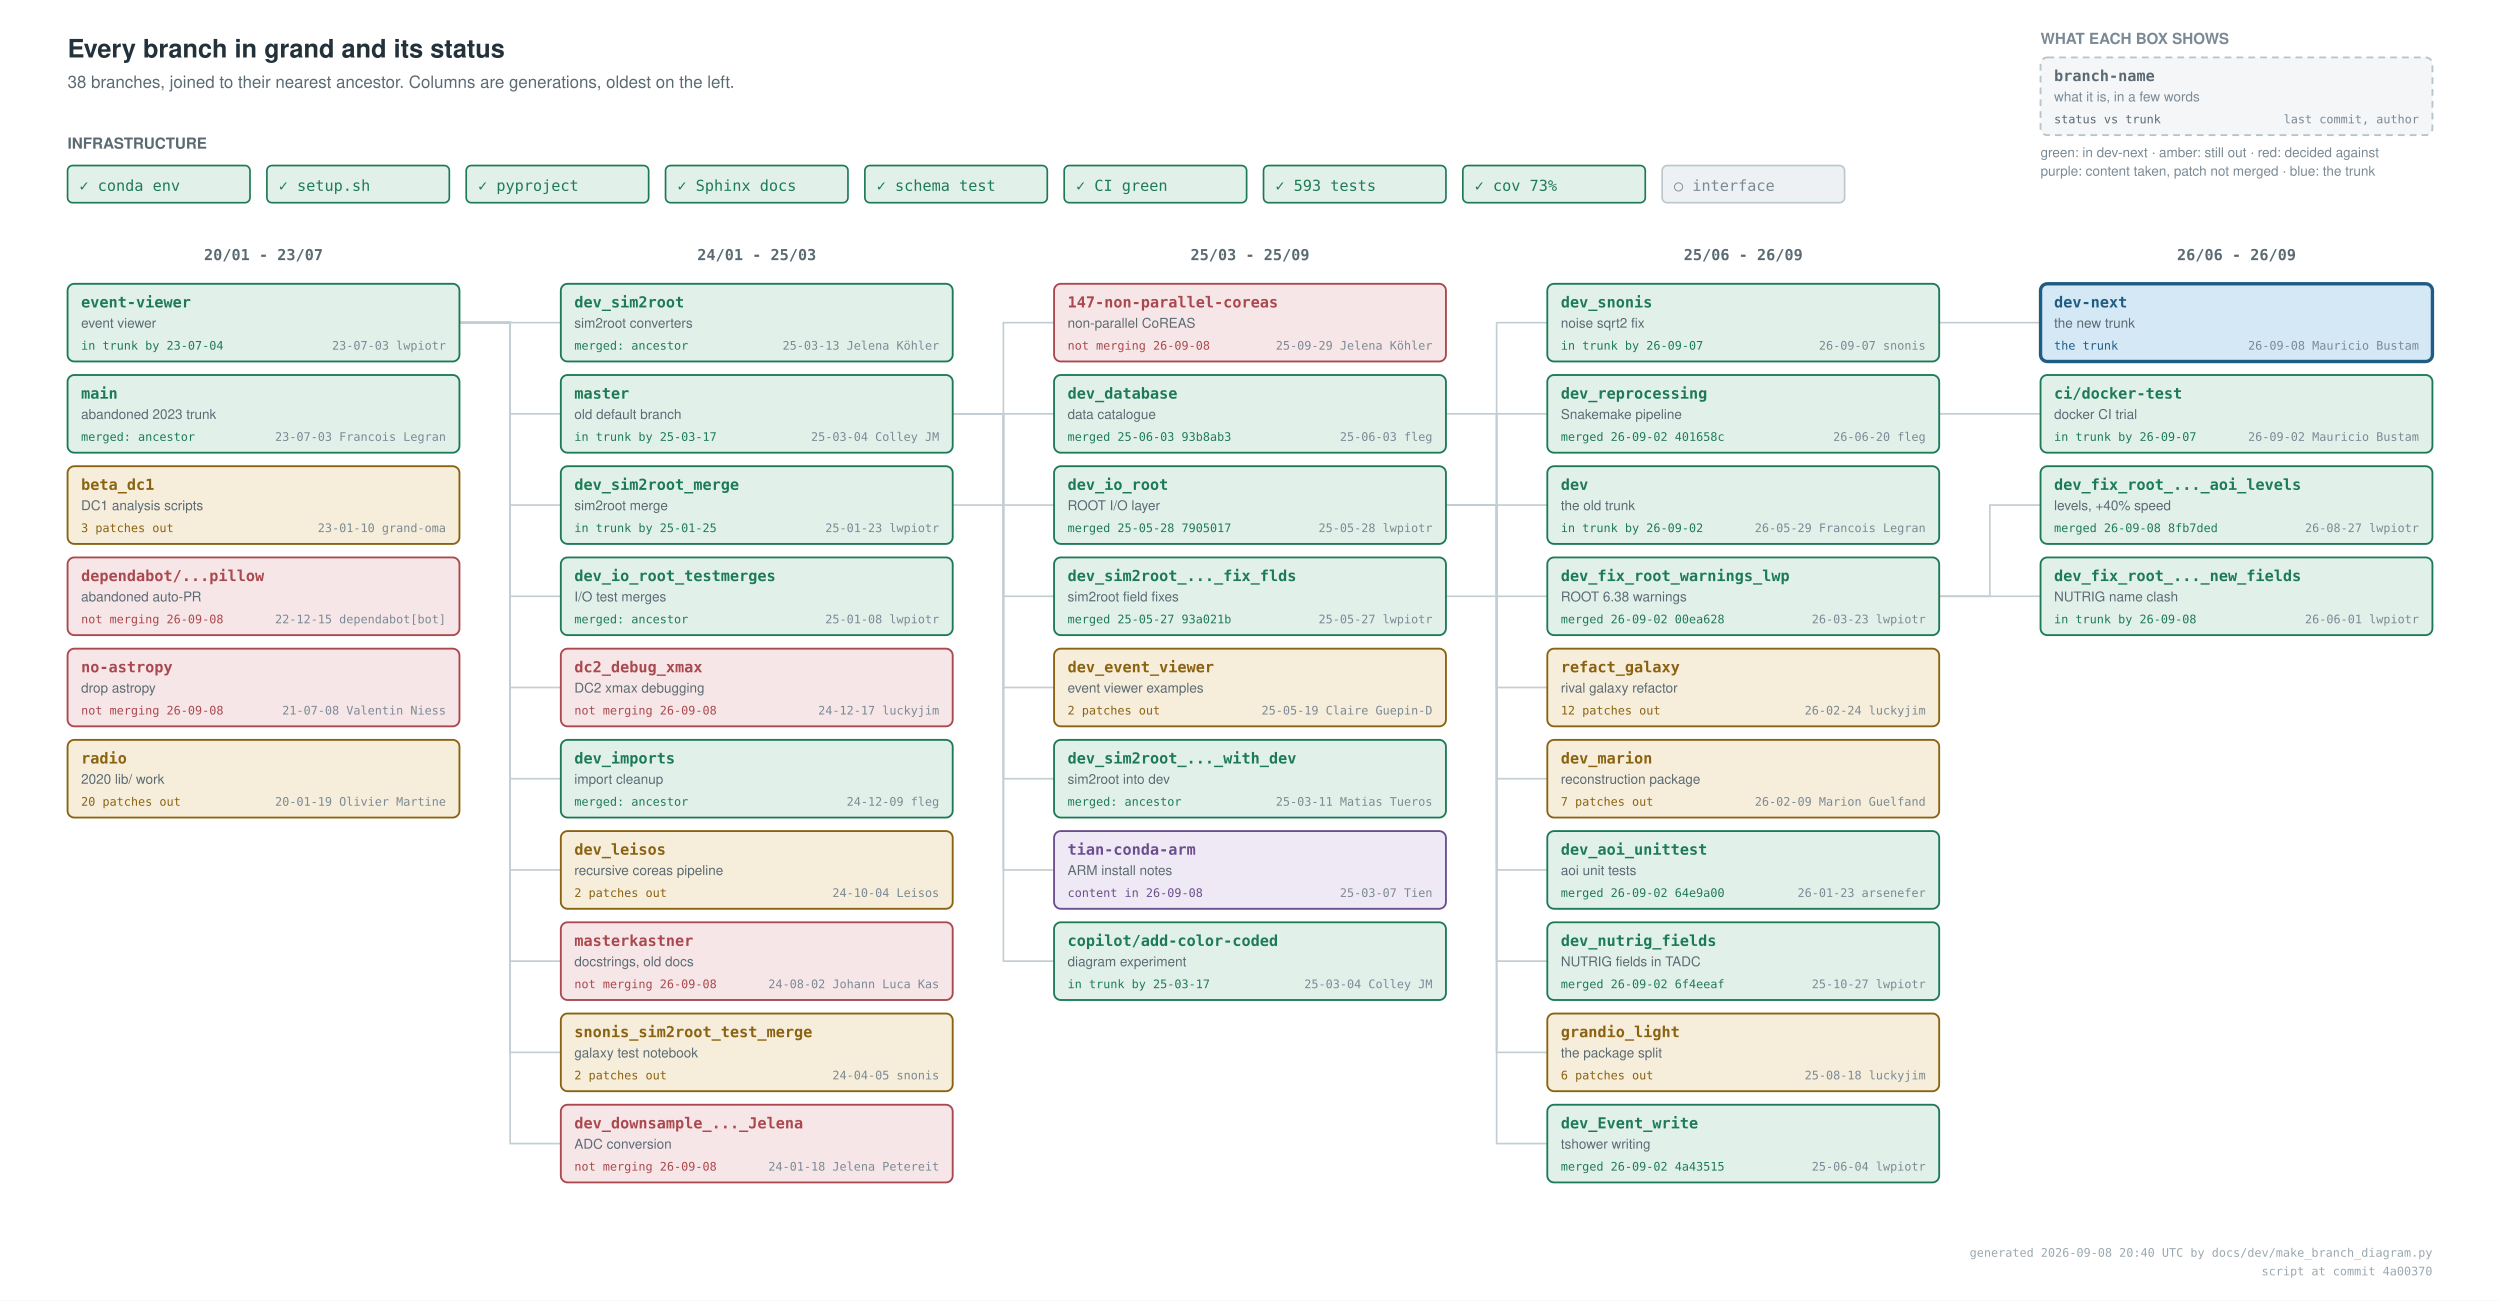
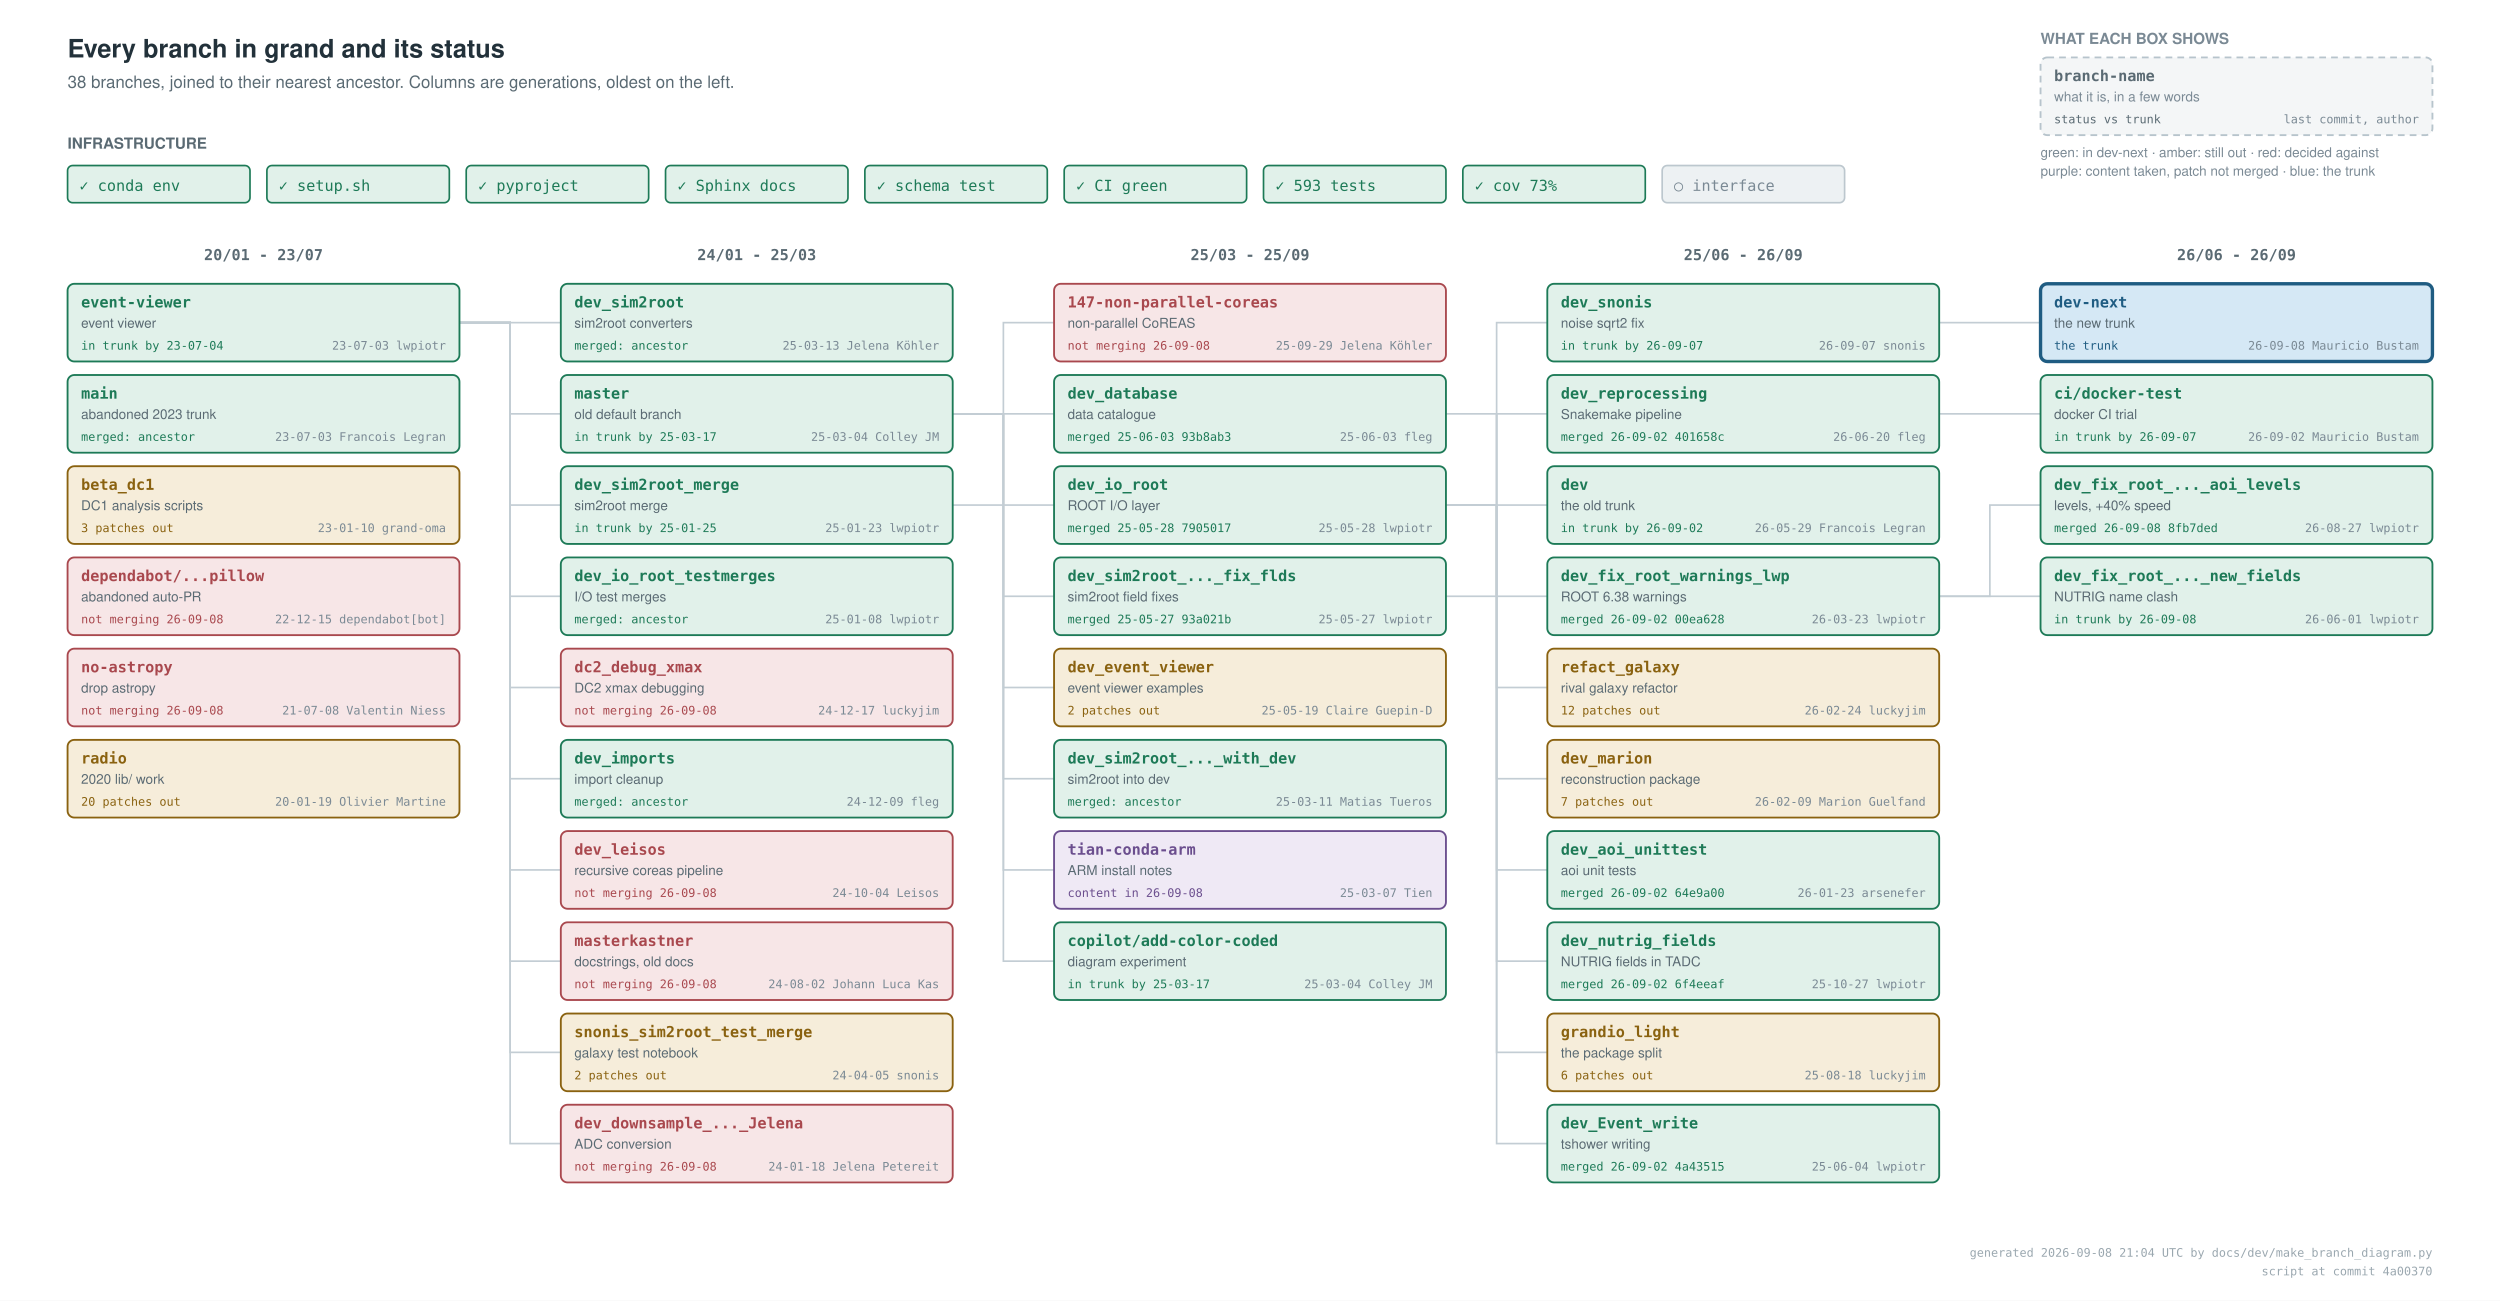
<svg xmlns="http://www.w3.org/2000/svg" viewBox="0 0 1480 770" width="1480" height="770" font-family="IBM Plex Sans, Helvetica, Arial, sans-serif">
  <rect width="1480" height="770" fill="#FFFFFF" />
  <text x="40" y="34" font-size="15" font-weight="600" fill="#22313A">Every branch in grand and its status</text>
  <text x="40" y="52" font-size="10" fill="#5A6A73">38 branches, joined to their nearest ancestor. Columns are generations, oldest on the left.</text>
  <text x="1208.0" y="26.0" font-size="9" font-weight="600" fill="#7A8994">WHAT EACH BOX SHOWS</text>
  <rect x="1208.0" y="34.0" width="232" height="46" rx="4" fill="#F4F6F7" stroke="#B7C4CC" stroke-width="1.1" stroke-dasharray="4 3" />
  <text x="1216.0" y="48.0" font-family="IBM Plex Mono, monospace" font-size="9" font-weight="600" fill="#5A6A73">branch-name</text>
  <text x="1216.0" y="60.0" font-size="8" fill="#7A8994">what it is, in a few words</text>
  <text x="1216.0" y="73.0" font-family="IBM Plex Mono, monospace" font-size="7" fill="#5A6A73">status vs trunk</text>
  <text x="1432.0" y="73.0" font-family="IBM Plex Mono, monospace" font-size="7" fill="#7A8994" text-anchor="end">last commit, author</text>
  <text x="1208.0" y="93.0" font-size="8" fill="#7A8994">green: in dev-next · amber: still out · red: decided against</text>
  <text x="1208.0" y="104.0" font-size="8" fill="#7A8994">purple: content taken, patch not merged · blue: the trunk</text>
  <text x="40" y="88" font-size="9" font-weight="600" fill="#5A6A73">INFRASTRUCTURE</text>
  <rect x="40.0" y="98" width="108" height="22" rx="3" fill="#E1F1EA" stroke="#1D7A57" stroke-width="1" />
  <text x="47.0" y="113" font-family="IBM Plex Mono, monospace" font-size="9" fill="#1D7A57">✓ conda env</text>
  <rect x="158.0" y="98" width="108" height="22" rx="3" fill="#E1F1EA" stroke="#1D7A57" stroke-width="1" />
  <text x="165.0" y="113" font-family="IBM Plex Mono, monospace" font-size="9" fill="#1D7A57">✓ setup.sh</text>
  <rect x="276.0" y="98" width="108" height="22" rx="3" fill="#E1F1EA" stroke="#1D7A57" stroke-width="1" />
  <text x="283.0" y="113" font-family="IBM Plex Mono, monospace" font-size="9" fill="#1D7A57">✓ pyproject</text>
  <rect x="394.0" y="98" width="108" height="22" rx="3" fill="#E1F1EA" stroke="#1D7A57" stroke-width="1" />
  <text x="401.0" y="113" font-family="IBM Plex Mono, monospace" font-size="9" fill="#1D7A57">✓ Sphinx docs</text>
  <rect x="512.0" y="98" width="108" height="22" rx="3" fill="#E1F1EA" stroke="#1D7A57" stroke-width="1" />
  <text x="519.0" y="113" font-family="IBM Plex Mono, monospace" font-size="9" fill="#1D7A57">✓ schema test</text>
  <rect x="630.0" y="98" width="108" height="22" rx="3" fill="#E1F1EA" stroke="#1D7A57" stroke-width="1" />
  <text x="637.0" y="113" font-family="IBM Plex Mono, monospace" font-size="9" fill="#1D7A57">✓ CI green</text>
  <rect x="748.0" y="98" width="108" height="22" rx="3" fill="#E1F1EA" stroke="#1D7A57" stroke-width="1" />
  <text x="755.0" y="113" font-family="IBM Plex Mono, monospace" font-size="9" fill="#1D7A57">✓ 593 tests</text>
  <rect x="866.0" y="98" width="108" height="22" rx="3" fill="#E1F1EA" stroke="#1D7A57" stroke-width="1" />
  <text x="873.0" y="113" font-family="IBM Plex Mono, monospace" font-size="9" fill="#1D7A57">✓ cov 73%</text>
  <rect x="984.0" y="98" width="108" height="22" rx="3" fill="#EDF1F3" stroke="#BCC7CE" stroke-width="1" />
  <text x="991.0" y="113" font-family="IBM Plex Mono, monospace" font-size="9" fill="#7A8994">○ interface</text>
  <text x="156.0" y="154.0" font-family="IBM Plex Mono, monospace" font-size="9" font-weight="600" fill="#5A6A73" text-anchor="middle">20/01 - 23/07</text>
  <text x="448.0" y="154.0" font-family="IBM Plex Mono, monospace" font-size="9" font-weight="600" fill="#5A6A73" text-anchor="middle">24/01 - 25/03</text>
  <text x="740.0" y="154.0" font-family="IBM Plex Mono, monospace" font-size="9" font-weight="600" fill="#5A6A73" text-anchor="middle">25/03 - 25/09</text>
  <text x="1032.0" y="154.0" font-family="IBM Plex Mono, monospace" font-size="9" font-weight="600" fill="#5A6A73" text-anchor="middle">25/06 - 26/09</text>
  <text x="1324.0" y="154.0" font-family="IBM Plex Mono, monospace" font-size="9" font-weight="600" fill="#5A6A73" text-anchor="middle">26/06 - 26/09</text>
  <path d="M 564.0 245.0 H 594.0 V 191.0 H 624.0" fill="none" stroke="#C3CDD4" stroke-width="1" />
  <path d="M 1148.0 245.0 H 1178.0 V 245.0 H 1208.0" fill="none" stroke="#C3CDD4" stroke-width="1" />
  <path d="M 564.0 245.0 H 594.0 V 569.0 H 624.0" fill="none" stroke="#C3CDD4" stroke-width="1" />
  <path d="M 272.0 191.0 H 302.0 V 407.0 H 332.0" fill="none" stroke="#C3CDD4" stroke-width="1" />
  <path d="M 856.0 299.0 H 886.0 V 299.0 H 916.0" fill="none" stroke="#C3CDD4" stroke-width="1" />
  <path d="M 1148.0 191.0 H 1178.0 V 191.0 H 1208.0" fill="none" stroke="#C3CDD4" stroke-width="1" />
  <path d="M 856.0 245.0 H 886.0 V 677.0 H 916.0" fill="none" stroke="#C3CDD4" stroke-width="1" />
  <path d="M 856.0 299.0 H 886.0 V 515.0 H 916.0" fill="none" stroke="#C3CDD4" stroke-width="1" />
  <path d="M 564.0 245.0 H 594.0 V 245.0 H 624.0" fill="none" stroke="#C3CDD4" stroke-width="1" />
  <path d="M 272.0 191.0 H 302.0 V 677.0 H 332.0" fill="none" stroke="#C3CDD4" stroke-width="1" />
  <path d="M 564.0 245.0 H 594.0 V 407.0 H 624.0" fill="none" stroke="#C3CDD4" stroke-width="1" />
  <path d="M 1148.0 353.0 H 1178.0 V 299.0 H 1208.0" fill="none" stroke="#C3CDD4" stroke-width="1" />
  <path d="M 856.0 299.0 H 886.0 V 353.0 H 916.0" fill="none" stroke="#C3CDD4" stroke-width="1" />
  <path d="M 1148.0 353.0 H 1178.0 V 353.0 H 1208.0" fill="none" stroke="#C3CDD4" stroke-width="1" />
  <path d="M 272.0 191.0 H 302.0 V 461.0 H 332.0" fill="none" stroke="#C3CDD4" stroke-width="1" />
  <path d="M 564.0 245.0 H 594.0 V 299.0 H 624.0" fill="none" stroke="#C3CDD4" stroke-width="1" />
  <path d="M 272.0 191.0 H 302.0 V 353.0 H 332.0" fill="none" stroke="#C3CDD4" stroke-width="1" />
  <path d="M 272.0 191.0 H 302.0 V 515.0 H 332.0" fill="none" stroke="#C3CDD4" stroke-width="1" />
  <path d="M 856.0 299.0 H 886.0 V 461.0 H 916.0" fill="none" stroke="#C3CDD4" stroke-width="1" />
  <path d="M 856.0 299.0 H 886.0 V 569.0 H 916.0" fill="none" stroke="#C3CDD4" stroke-width="1" />
  <path d="M 856.0 299.0 H 886.0 V 245.0 H 916.0" fill="none" stroke="#C3CDD4" stroke-width="1" />
  <path d="M 272.0 191.0 H 302.0 V 191.0 H 332.0" fill="none" stroke="#C3CDD4" stroke-width="1" />
  <path d="M 272.0 191.0 H 302.0 V 299.0 H 332.0" fill="none" stroke="#C3CDD4" stroke-width="1" />
  <path d="M 564.0 299.0 H 594.0 V 461.0 H 624.0" fill="none" stroke="#C3CDD4" stroke-width="1" />
  <path d="M 564.0 245.0 H 594.0 V 353.0 H 624.0" fill="none" stroke="#C3CDD4" stroke-width="1" />
  <path d="M 856.0 353.0 H 886.0 V 191.0 H 916.0" fill="none" stroke="#C3CDD4" stroke-width="1" />
  <path d="M 856.0 299.0 H 886.0 V 623.0 H 916.0" fill="none" stroke="#C3CDD4" stroke-width="1" />
  <path d="M 272.0 191.0 H 302.0 V 245.0 H 332.0" fill="none" stroke="#C3CDD4" stroke-width="1" />
  <path d="M 272.0 191.0 H 302.0 V 569.0 H 332.0" fill="none" stroke="#C3CDD4" stroke-width="1" />
  <path d="M 856.0 299.0 H 886.0 V 407.0 H 916.0" fill="none" stroke="#C3CDD4" stroke-width="1" />
  <path d="M 272.0 191.0 H 302.0 V 623.0 H 332.0" fill="none" stroke="#C3CDD4" stroke-width="1" />
  <path d="M 564.0 245.0 H 594.0 V 515.0 H 624.0" fill="none" stroke="#C3CDD4" stroke-width="1" />
  <rect x="624.0" y="168.0" width="232" height="46" rx="4" fill="#F7E6E7" stroke="#A9484E" stroke-width="1.1" />
  <text x="632.0" y="182.0" font-family="IBM Plex Mono, monospace" font-size="9" font-weight="600" fill="#A9484E">147-non-parallel-coreas</text>
  <text x="632.0" y="194.0" font-size="8" fill="#5A6A73">non-parallel CoREAS</text>
  <text x="632.0" y="207.0" font-family="IBM Plex Mono, monospace" font-size="7" fill="#A9484E">not merging 26-09-08</text>
  <text x="848.0" y="207.0" font-family="IBM Plex Mono, monospace" font-size="7" fill="#7A8994" text-anchor="end">25-09-29 Jelena Köhler</text>
  <rect x="40.0" y="276.0" width="232" height="46" rx="4" fill="#F6EDDA" stroke="#8A6210" stroke-width="1.1" />
  <text x="48.0" y="290.0" font-family="IBM Plex Mono, monospace" font-size="9" font-weight="600" fill="#8A6210">beta_dc1</text>
  <text x="48.0" y="302.0" font-size="8" fill="#5A6A73">DC1 analysis scripts</text>
  <text x="48.0" y="315.0" font-family="IBM Plex Mono, monospace" font-size="7" fill="#8A6210">3 patches out</text>
  <text x="264.0" y="315.0" font-family="IBM Plex Mono, monospace" font-size="7" fill="#7A8994" text-anchor="end">23-01-10 grand-oma</text>
  <rect x="1208.0" y="222.0" width="232" height="46" rx="4" fill="#E1F1EA" stroke="#1D7A57" stroke-width="1.1" />
  <text x="1216.0" y="236.0" font-family="IBM Plex Mono, monospace" font-size="9" font-weight="600" fill="#1D7A57">ci/docker-test</text>
  <text x="1216.0" y="248.0" font-size="8" fill="#5A6A73">docker CI trial</text>
  <text x="1216.0" y="261.0" font-family="IBM Plex Mono, monospace" font-size="7" fill="#1D7A57">in trunk by 26-09-07</text>
  <text x="1432.0" y="261.0" font-family="IBM Plex Mono, monospace" font-size="7" fill="#7A8994" text-anchor="end">26-09-02 Mauricio Bustam</text>
  <rect x="624.0" y="546.0" width="232" height="46" rx="4" fill="#E1F1EA" stroke="#1D7A57" stroke-width="1.1" />
  <text x="632.0" y="560.0" font-family="IBM Plex Mono, monospace" font-size="9" font-weight="600" fill="#1D7A57">copilot/add-color-coded</text>
  <text x="632.0" y="572.0" font-size="8" fill="#5A6A73">diagram experiment</text>
  <text x="632.0" y="585.0" font-family="IBM Plex Mono, monospace" font-size="7" fill="#1D7A57">in trunk by 25-03-17</text>
  <text x="848.0" y="585.0" font-family="IBM Plex Mono, monospace" font-size="7" fill="#7A8994" text-anchor="end">25-03-04 Colley JM</text>
  <rect x="332.0" y="384.0" width="232" height="46" rx="4" fill="#F7E6E7" stroke="#A9484E" stroke-width="1.1" />
  <text x="340.0" y="398.0" font-family="IBM Plex Mono, monospace" font-size="9" font-weight="600" fill="#A9484E">dc2_debug_xmax</text>
  <text x="340.0" y="410.0" font-size="8" fill="#5A6A73">DC2 xmax debugging</text>
  <text x="340.0" y="423.0" font-family="IBM Plex Mono, monospace" font-size="7" fill="#A9484E">not merging 26-09-08</text>
  <text x="556.0" y="423.0" font-family="IBM Plex Mono, monospace" font-size="7" fill="#7A8994" text-anchor="end">24-12-17 luckyjim</text>
  <rect x="40.0" y="330.0" width="232" height="46" rx="4" fill="#F7E6E7" stroke="#A9484E" stroke-width="1.1" />
  <text x="48.0" y="344.0" font-family="IBM Plex Mono, monospace" font-size="9" font-weight="600" fill="#A9484E">dependabot/...pillow</text>
  <text x="48.0" y="356.0" font-size="8" fill="#5A6A73">abandoned auto-PR</text>
  <text x="48.0" y="369.0" font-family="IBM Plex Mono, monospace" font-size="7" fill="#A9484E">not merging 26-09-08</text>
  <text x="264.0" y="369.0" font-family="IBM Plex Mono, monospace" font-size="7" fill="#7A8994" text-anchor="end">22-12-15 dependabot[bot]</text>
  <rect x="916.0" y="276.0" width="232" height="46" rx="4" fill="#E1F1EA" stroke="#1D7A57" stroke-width="1.1" />
  <text x="924.0" y="290.0" font-family="IBM Plex Mono, monospace" font-size="9" font-weight="600" fill="#1D7A57">dev</text>
  <text x="924.0" y="302.0" font-size="8" fill="#5A6A73">the old trunk</text>
  <text x="924.0" y="315.0" font-family="IBM Plex Mono, monospace" font-size="7" fill="#1D7A57">in trunk by 26-09-02</text>
  <text x="1140.0" y="315.0" font-family="IBM Plex Mono, monospace" font-size="7" fill="#7A8994" text-anchor="end">26-05-29 Francois Legran</text>
  <rect x="1208.0" y="168.0" width="232" height="46" rx="4" fill="#D5E8F5" stroke="#1F5C82" stroke-width="2" />
  <text x="1216.0" y="182.0" font-family="IBM Plex Mono, monospace" font-size="9" font-weight="600" fill="#1F5C82">dev-next</text>
  <text x="1216.0" y="194.0" font-size="8" fill="#5A6A73">the new trunk</text>
  <text x="1216.0" y="207.0" font-family="IBM Plex Mono, monospace" font-size="7" fill="#1F5C82">the trunk</text>
  <text x="1432.0" y="207.0" font-family="IBM Plex Mono, monospace" font-size="7" fill="#7A8994" text-anchor="end">26-09-08 Mauricio Bustam</text>
  <rect x="916.0" y="654.0" width="232" height="46" rx="4" fill="#E1F1EA" stroke="#1D7A57" stroke-width="1.1" />
  <text x="924.0" y="668.0" font-family="IBM Plex Mono, monospace" font-size="9" font-weight="600" fill="#1D7A57">dev_Event_write</text>
  <text x="924.0" y="680.0" font-size="8" fill="#5A6A73">tshower writing</text>
  <text x="924.0" y="693.0" font-family="IBM Plex Mono, monospace" font-size="7" fill="#1D7A57">merged 26-09-02 4a43515</text>
  <text x="1140.0" y="693.0" font-family="IBM Plex Mono, monospace" font-size="7" fill="#7A8994" text-anchor="end">25-06-04 lwpiotr</text>
  <rect x="916.0" y="492.0" width="232" height="46" rx="4" fill="#E1F1EA" stroke="#1D7A57" stroke-width="1.1" />
  <text x="924.0" y="506.0" font-family="IBM Plex Mono, monospace" font-size="9" font-weight="600" fill="#1D7A57">dev_aoi_unittest</text>
  <text x="924.0" y="518.0" font-size="8" fill="#5A6A73">aoi unit tests</text>
  <text x="924.0" y="531.0" font-family="IBM Plex Mono, monospace" font-size="7" fill="#1D7A57">merged 26-09-02 64e9a00</text>
  <text x="1140.0" y="531.0" font-family="IBM Plex Mono, monospace" font-size="7" fill="#7A8994" text-anchor="end">26-01-23 arsenefer</text>
  <rect x="624.0" y="222.0" width="232" height="46" rx="4" fill="#E1F1EA" stroke="#1D7A57" stroke-width="1.1" />
  <text x="632.0" y="236.0" font-family="IBM Plex Mono, monospace" font-size="9" font-weight="600" fill="#1D7A57">dev_database</text>
  <text x="632.0" y="248.0" font-size="8" fill="#5A6A73">data catalogue</text>
  <text x="632.0" y="261.0" font-family="IBM Plex Mono, monospace" font-size="7" fill="#1D7A57">merged 25-06-03 93b8ab3</text>
  <text x="848.0" y="261.0" font-family="IBM Plex Mono, monospace" font-size="7" fill="#7A8994" text-anchor="end">25-06-03 fleg</text>
  <rect x="332.0" y="654.0" width="232" height="46" rx="4" fill="#F7E6E7" stroke="#A9484E" stroke-width="1.1" />
  <text x="340.0" y="668.0" font-family="IBM Plex Mono, monospace" font-size="9" font-weight="600" fill="#A9484E">dev_downsample_..._Jelena</text>
  <text x="340.0" y="680.0" font-size="8" fill="#5A6A73">ADC conversion</text>
  <text x="340.0" y="693.0" font-family="IBM Plex Mono, monospace" font-size="7" fill="#A9484E">not merging 26-09-08</text>
  <text x="556.0" y="693.0" font-family="IBM Plex Mono, monospace" font-size="7" fill="#7A8994" text-anchor="end">24-01-18 Jelena Petereit</text>
  <rect x="624.0" y="384.0" width="232" height="46" rx="4" fill="#F6EDDA" stroke="#8A6210" stroke-width="1.1" />
  <text x="632.0" y="398.0" font-family="IBM Plex Mono, monospace" font-size="9" font-weight="600" fill="#8A6210">dev_event_viewer</text>
  <text x="632.0" y="410.0" font-size="8" fill="#5A6A73">event viewer examples</text>
  <text x="632.0" y="423.0" font-family="IBM Plex Mono, monospace" font-size="7" fill="#8A6210">2 patches out</text>
  <text x="848.0" y="423.0" font-family="IBM Plex Mono, monospace" font-size="7" fill="#7A8994" text-anchor="end">25-05-19 Claire Guepin-D</text>
  <rect x="1208.0" y="276.0" width="232" height="46" rx="4" fill="#E1F1EA" stroke="#1D7A57" stroke-width="1.1" />
  <text x="1216.0" y="290.0" font-family="IBM Plex Mono, monospace" font-size="9" font-weight="600" fill="#1D7A57">dev_fix_root_..._aoi_levels</text>
  <text x="1216.0" y="302.0" font-size="8" fill="#5A6A73">levels, +40% speed</text>
  <text x="1216.0" y="315.0" font-family="IBM Plex Mono, monospace" font-size="7" fill="#1D7A57">merged 26-09-08 8fb7ded</text>
  <text x="1432.0" y="315.0" font-family="IBM Plex Mono, monospace" font-size="7" fill="#7A8994" text-anchor="end">26-08-27 lwpiotr</text>
  <rect x="916.0" y="330.0" width="232" height="46" rx="4" fill="#E1F1EA" stroke="#1D7A57" stroke-width="1.1" />
  <text x="924.0" y="344.0" font-family="IBM Plex Mono, monospace" font-size="9" font-weight="600" fill="#1D7A57">dev_fix_root_warnings_lwp</text>
  <text x="924.0" y="356.0" font-size="8" fill="#5A6A73">ROOT 6.38 warnings</text>
  <text x="924.0" y="369.0" font-family="IBM Plex Mono, monospace" font-size="7" fill="#1D7A57">merged 26-09-02 00ea628</text>
  <text x="1140.0" y="369.0" font-family="IBM Plex Mono, monospace" font-size="7" fill="#7A8994" text-anchor="end">26-03-23 lwpiotr</text>
  <rect x="1208.0" y="330.0" width="232" height="46" rx="4" fill="#E1F1EA" stroke="#1D7A57" stroke-width="1.1" />
  <text x="1216.0" y="344.0" font-family="IBM Plex Mono, monospace" font-size="9" font-weight="600" fill="#1D7A57">dev_fix_root_..._new_fields</text>
  <text x="1216.0" y="356.0" font-size="8" fill="#5A6A73">NUTRIG name clash</text>
  <text x="1216.0" y="369.0" font-family="IBM Plex Mono, monospace" font-size="7" fill="#1D7A57">in trunk by 26-09-08</text>
  <text x="1432.0" y="369.0" font-family="IBM Plex Mono, monospace" font-size="7" fill="#7A8994" text-anchor="end">26-06-01 lwpiotr</text>
  <rect x="332.0" y="438.0" width="232" height="46" rx="4" fill="#E1F1EA" stroke="#1D7A57" stroke-width="1.1" />
  <text x="340.0" y="452.0" font-family="IBM Plex Mono, monospace" font-size="9" font-weight="600" fill="#1D7A57">dev_imports</text>
  <text x="340.0" y="464.0" font-size="8" fill="#5A6A73">import cleanup</text>
  <text x="340.0" y="477.0" font-family="IBM Plex Mono, monospace" font-size="7" fill="#1D7A57">merged: ancestor</text>
  <text x="556.0" y="477.0" font-family="IBM Plex Mono, monospace" font-size="7" fill="#7A8994" text-anchor="end">24-12-09 fleg</text>
  <rect x="624.0" y="276.0" width="232" height="46" rx="4" fill="#E1F1EA" stroke="#1D7A57" stroke-width="1.1" />
  <text x="632.0" y="290.0" font-family="IBM Plex Mono, monospace" font-size="9" font-weight="600" fill="#1D7A57">dev_io_root</text>
  <text x="632.0" y="302.0" font-size="8" fill="#5A6A73">ROOT I/O layer</text>
  <text x="632.0" y="315.0" font-family="IBM Plex Mono, monospace" font-size="7" fill="#1D7A57">merged 25-05-28 7905017</text>
  <text x="848.0" y="315.0" font-family="IBM Plex Mono, monospace" font-size="7" fill="#7A8994" text-anchor="end">25-05-28 lwpiotr</text>
  <rect x="332.0" y="330.0" width="232" height="46" rx="4" fill="#E1F1EA" stroke="#1D7A57" stroke-width="1.1" />
  <text x="340.0" y="344.0" font-family="IBM Plex Mono, monospace" font-size="9" font-weight="600" fill="#1D7A57">dev_io_root_testmerges</text>
  <text x="340.0" y="356.0" font-size="8" fill="#5A6A73">I/O test merges</text>
  <text x="340.0" y="369.0" font-family="IBM Plex Mono, monospace" font-size="7" fill="#1D7A57">merged: ancestor</text>
  <text x="556.0" y="369.0" font-family="IBM Plex Mono, monospace" font-size="7" fill="#7A8994" text-anchor="end">25-01-08 lwpiotr</text>
-   <rect x="332.0" y="492.0" width="232" height="46" rx="4" fill="#F6EDDA" stroke="#8A6210" stroke-width="1.1" />
-   <text x="340.0" y="506.0" font-family="IBM Plex Mono, monospace" font-size="9" font-weight="600" fill="#8A6210">dev_leisos</text>
+   <rect x="332.0" y="492.0" width="232" height="46" rx="4" fill="#F7E6E7" stroke="#A9484E" stroke-width="1.1" />
+   <text x="340.0" y="506.0" font-family="IBM Plex Mono, monospace" font-size="9" font-weight="600" fill="#A9484E">dev_leisos</text>
  <text x="340.0" y="518.0" font-size="8" fill="#5A6A73">recursive coreas pipeline</text>
-   <text x="340.0" y="531.0" font-family="IBM Plex Mono, monospace" font-size="7" fill="#8A6210">2 patches out</text>
+   <text x="340.0" y="531.0" font-family="IBM Plex Mono, monospace" font-size="7" fill="#A9484E">not merging 26-09-08</text>
  <text x="556.0" y="531.0" font-family="IBM Plex Mono, monospace" font-size="7" fill="#7A8994" text-anchor="end">24-10-04 Leisos</text>
  <rect x="916.0" y="438.0" width="232" height="46" rx="4" fill="#F6EDDA" stroke="#8A6210" stroke-width="1.1" />
  <text x="924.0" y="452.0" font-family="IBM Plex Mono, monospace" font-size="9" font-weight="600" fill="#8A6210">dev_marion</text>
  <text x="924.0" y="464.0" font-size="8" fill="#5A6A73">reconstruction package</text>
  <text x="924.0" y="477.0" font-family="IBM Plex Mono, monospace" font-size="7" fill="#8A6210">7 patches out</text>
  <text x="1140.0" y="477.0" font-family="IBM Plex Mono, monospace" font-size="7" fill="#7A8994" text-anchor="end">26-02-09 Marion Guelfand</text>
  <rect x="916.0" y="546.0" width="232" height="46" rx="4" fill="#E1F1EA" stroke="#1D7A57" stroke-width="1.1" />
  <text x="924.0" y="560.0" font-family="IBM Plex Mono, monospace" font-size="9" font-weight="600" fill="#1D7A57">dev_nutrig_fields</text>
  <text x="924.0" y="572.0" font-size="8" fill="#5A6A73">NUTRIG fields in TADC</text>
  <text x="924.0" y="585.0" font-family="IBM Plex Mono, monospace" font-size="7" fill="#1D7A57">merged 26-09-02 6f4eeaf</text>
  <text x="1140.0" y="585.0" font-family="IBM Plex Mono, monospace" font-size="7" fill="#7A8994" text-anchor="end">25-10-27 lwpiotr</text>
  <rect x="916.0" y="222.0" width="232" height="46" rx="4" fill="#E1F1EA" stroke="#1D7A57" stroke-width="1.1" />
  <text x="924.0" y="236.0" font-family="IBM Plex Mono, monospace" font-size="9" font-weight="600" fill="#1D7A57">dev_reprocessing</text>
  <text x="924.0" y="248.0" font-size="8" fill="#5A6A73">Snakemake pipeline</text>
  <text x="924.0" y="261.0" font-family="IBM Plex Mono, monospace" font-size="7" fill="#1D7A57">merged 26-09-02 401658c</text>
  <text x="1140.0" y="261.0" font-family="IBM Plex Mono, monospace" font-size="7" fill="#7A8994" text-anchor="end">26-06-20 fleg</text>
  <rect x="332.0" y="168.0" width="232" height="46" rx="4" fill="#E1F1EA" stroke="#1D7A57" stroke-width="1.1" />
  <text x="340.0" y="182.0" font-family="IBM Plex Mono, monospace" font-size="9" font-weight="600" fill="#1D7A57">dev_sim2root</text>
  <text x="340.0" y="194.0" font-size="8" fill="#5A6A73">sim2root converters</text>
  <text x="340.0" y="207.0" font-family="IBM Plex Mono, monospace" font-size="7" fill="#1D7A57">merged: ancestor</text>
  <text x="556.0" y="207.0" font-family="IBM Plex Mono, monospace" font-size="7" fill="#7A8994" text-anchor="end">25-03-13 Jelena Köhler</text>
  <rect x="332.0" y="276.0" width="232" height="46" rx="4" fill="#E1F1EA" stroke="#1D7A57" stroke-width="1.1" />
  <text x="340.0" y="290.0" font-family="IBM Plex Mono, monospace" font-size="9" font-weight="600" fill="#1D7A57">dev_sim2root_merge</text>
  <text x="340.0" y="302.0" font-size="8" fill="#5A6A73">sim2root merge</text>
  <text x="340.0" y="315.0" font-family="IBM Plex Mono, monospace" font-size="7" fill="#1D7A57">in trunk by 25-01-25</text>
  <text x="556.0" y="315.0" font-family="IBM Plex Mono, monospace" font-size="7" fill="#7A8994" text-anchor="end">25-01-23 lwpiotr</text>
  <rect x="624.0" y="438.0" width="232" height="46" rx="4" fill="#E1F1EA" stroke="#1D7A57" stroke-width="1.1" />
  <text x="632.0" y="452.0" font-family="IBM Plex Mono, monospace" font-size="9" font-weight="600" fill="#1D7A57">dev_sim2root_..._with_dev</text>
  <text x="632.0" y="464.0" font-size="8" fill="#5A6A73">sim2root into dev</text>
  <text x="632.0" y="477.0" font-family="IBM Plex Mono, monospace" font-size="7" fill="#1D7A57">merged: ancestor</text>
  <text x="848.0" y="477.0" font-family="IBM Plex Mono, monospace" font-size="7" fill="#7A8994" text-anchor="end">25-03-11 Matias Tueros</text>
  <rect x="624.0" y="330.0" width="232" height="46" rx="4" fill="#E1F1EA" stroke="#1D7A57" stroke-width="1.1" />
  <text x="632.0" y="344.0" font-family="IBM Plex Mono, monospace" font-size="9" font-weight="600" fill="#1D7A57">dev_sim2root_..._fix_flds</text>
  <text x="632.0" y="356.0" font-size="8" fill="#5A6A73">sim2root field fixes</text>
  <text x="632.0" y="369.0" font-family="IBM Plex Mono, monospace" font-size="7" fill="#1D7A57">merged 25-05-27 93a021b</text>
  <text x="848.0" y="369.0" font-family="IBM Plex Mono, monospace" font-size="7" fill="#7A8994" text-anchor="end">25-05-27 lwpiotr</text>
  <rect x="916.0" y="168.0" width="232" height="46" rx="4" fill="#E1F1EA" stroke="#1D7A57" stroke-width="1.1" />
  <text x="924.0" y="182.0" font-family="IBM Plex Mono, monospace" font-size="9" font-weight="600" fill="#1D7A57">dev_snonis</text>
  <text x="924.0" y="194.0" font-size="8" fill="#5A6A73">noise sqrt2 fix</text>
  <text x="924.0" y="207.0" font-family="IBM Plex Mono, monospace" font-size="7" fill="#1D7A57">in trunk by 26-09-07</text>
  <text x="1140.0" y="207.0" font-family="IBM Plex Mono, monospace" font-size="7" fill="#7A8994" text-anchor="end">26-09-07 snonis</text>
  <rect x="40.0" y="168.0" width="232" height="46" rx="4" fill="#E1F1EA" stroke="#1D7A57" stroke-width="1.1" />
  <text x="48.0" y="182.0" font-family="IBM Plex Mono, monospace" font-size="9" font-weight="600" fill="#1D7A57">event-viewer</text>
  <text x="48.0" y="194.0" font-size="8" fill="#5A6A73">event viewer</text>
  <text x="48.0" y="207.0" font-family="IBM Plex Mono, monospace" font-size="7" fill="#1D7A57">in trunk by 23-07-04</text>
  <text x="264.0" y="207.0" font-family="IBM Plex Mono, monospace" font-size="7" fill="#7A8994" text-anchor="end">23-07-03 lwpiotr</text>
  <rect x="916.0" y="600.0" width="232" height="46" rx="4" fill="#F6EDDA" stroke="#8A6210" stroke-width="1.1" />
  <text x="924.0" y="614.0" font-family="IBM Plex Mono, monospace" font-size="9" font-weight="600" fill="#8A6210">grandio_light</text>
  <text x="924.0" y="626.0" font-size="8" fill="#5A6A73">the package split</text>
  <text x="924.0" y="639.0" font-family="IBM Plex Mono, monospace" font-size="7" fill="#8A6210">6 patches out</text>
  <text x="1140.0" y="639.0" font-family="IBM Plex Mono, monospace" font-size="7" fill="#7A8994" text-anchor="end">25-08-18 luckyjim</text>
  <rect x="40.0" y="222.0" width="232" height="46" rx="4" fill="#E1F1EA" stroke="#1D7A57" stroke-width="1.1" />
  <text x="48.0" y="236.0" font-family="IBM Plex Mono, monospace" font-size="9" font-weight="600" fill="#1D7A57">main</text>
  <text x="48.0" y="248.0" font-size="8" fill="#5A6A73">abandoned 2023 trunk</text>
  <text x="48.0" y="261.0" font-family="IBM Plex Mono, monospace" font-size="7" fill="#1D7A57">merged: ancestor</text>
  <text x="264.0" y="261.0" font-family="IBM Plex Mono, monospace" font-size="7" fill="#7A8994" text-anchor="end">23-07-03 Francois Legran</text>
  <rect x="332.0" y="222.0" width="232" height="46" rx="4" fill="#E1F1EA" stroke="#1D7A57" stroke-width="1.1" />
  <text x="340.0" y="236.0" font-family="IBM Plex Mono, monospace" font-size="9" font-weight="600" fill="#1D7A57">master</text>
  <text x="340.0" y="248.0" font-size="8" fill="#5A6A73">old default branch</text>
  <text x="340.0" y="261.0" font-family="IBM Plex Mono, monospace" font-size="7" fill="#1D7A57">in trunk by 25-03-17</text>
  <text x="556.0" y="261.0" font-family="IBM Plex Mono, monospace" font-size="7" fill="#7A8994" text-anchor="end">25-03-04 Colley JM</text>
  <rect x="332.0" y="546.0" width="232" height="46" rx="4" fill="#F7E6E7" stroke="#A9484E" stroke-width="1.1" />
  <text x="340.0" y="560.0" font-family="IBM Plex Mono, monospace" font-size="9" font-weight="600" fill="#A9484E">masterkastner</text>
  <text x="340.0" y="572.0" font-size="8" fill="#5A6A73">docstrings, old docs</text>
  <text x="340.0" y="585.0" font-family="IBM Plex Mono, monospace" font-size="7" fill="#A9484E">not merging 26-09-08</text>
  <text x="556.0" y="585.0" font-family="IBM Plex Mono, monospace" font-size="7" fill="#7A8994" text-anchor="end">24-08-02 Johann Luca Kas</text>
  <rect x="40.0" y="384.0" width="232" height="46" rx="4" fill="#F7E6E7" stroke="#A9484E" stroke-width="1.1" />
  <text x="48.0" y="398.0" font-family="IBM Plex Mono, monospace" font-size="9" font-weight="600" fill="#A9484E">no-astropy</text>
  <text x="48.0" y="410.0" font-size="8" fill="#5A6A73">drop astropy</text>
  <text x="48.0" y="423.0" font-family="IBM Plex Mono, monospace" font-size="7" fill="#A9484E">not merging 26-09-08</text>
  <text x="264.0" y="423.0" font-family="IBM Plex Mono, monospace" font-size="7" fill="#7A8994" text-anchor="end">21-07-08 Valentin Niess</text>
  <rect x="40.0" y="438.0" width="232" height="46" rx="4" fill="#F6EDDA" stroke="#8A6210" stroke-width="1.1" />
  <text x="48.0" y="452.0" font-family="IBM Plex Mono, monospace" font-size="9" font-weight="600" fill="#8A6210">radio</text>
  <text x="48.0" y="464.0" font-size="8" fill="#5A6A73">2020 lib/ work</text>
  <text x="48.0" y="477.0" font-family="IBM Plex Mono, monospace" font-size="7" fill="#8A6210">20 patches out</text>
  <text x="264.0" y="477.0" font-family="IBM Plex Mono, monospace" font-size="7" fill="#7A8994" text-anchor="end">20-01-19 Olivier Martine</text>
  <rect x="916.0" y="384.0" width="232" height="46" rx="4" fill="#F6EDDA" stroke="#8A6210" stroke-width="1.1" />
  <text x="924.0" y="398.0" font-family="IBM Plex Mono, monospace" font-size="9" font-weight="600" fill="#8A6210">refact_galaxy</text>
  <text x="924.0" y="410.0" font-size="8" fill="#5A6A73">rival galaxy refactor</text>
  <text x="924.0" y="423.0" font-family="IBM Plex Mono, monospace" font-size="7" fill="#8A6210">12 patches out</text>
  <text x="1140.0" y="423.0" font-family="IBM Plex Mono, monospace" font-size="7" fill="#7A8994" text-anchor="end">26-02-24 luckyjim</text>
  <rect x="332.0" y="600.0" width="232" height="46" rx="4" fill="#F6EDDA" stroke="#8A6210" stroke-width="1.1" />
  <text x="340.0" y="614.0" font-family="IBM Plex Mono, monospace" font-size="9" font-weight="600" fill="#8A6210">snonis_sim2root_test_merge</text>
  <text x="340.0" y="626.0" font-size="8" fill="#5A6A73">galaxy test notebook</text>
  <text x="340.0" y="639.0" font-family="IBM Plex Mono, monospace" font-size="7" fill="#8A6210">2 patches out</text>
  <text x="556.0" y="639.0" font-family="IBM Plex Mono, monospace" font-size="7" fill="#7A8994" text-anchor="end">24-04-05 snonis</text>
  <rect x="624.0" y="492.0" width="232" height="46" rx="4" fill="#EFE9F5" stroke="#6B4E8E" stroke-width="1.1" />
  <text x="632.0" y="506.0" font-family="IBM Plex Mono, monospace" font-size="9" font-weight="600" fill="#6B4E8E">tian-conda-arm</text>
  <text x="632.0" y="518.0" font-size="8" fill="#5A6A73">ARM install notes</text>
  <text x="632.0" y="531.0" font-family="IBM Plex Mono, monospace" font-size="7" fill="#6B4E8E">content in 26-09-08</text>
  <text x="848.0" y="531.0" font-family="IBM Plex Mono, monospace" font-size="7" fill="#7A8994" text-anchor="end">25-03-07 Tien</text>
-   <text x="1440.0" y="744.0" font-family="IBM Plex Mono, monospace" font-size="7" fill="#9AA7AF" text-anchor="end">generated 2026-09-08 20:40 UTC by docs/dev/make_branch_diagram.py</text>
+   <text x="1440.0" y="744.0" font-family="IBM Plex Mono, monospace" font-size="7" fill="#9AA7AF" text-anchor="end">generated 2026-09-08 21:04 UTC by docs/dev/make_branch_diagram.py</text>
  <text x="1440.0" y="755.0" font-family="IBM Plex Mono, monospace" font-size="7" fill="#9AA7AF" text-anchor="end">script at commit 4a00370</text>
</svg>
